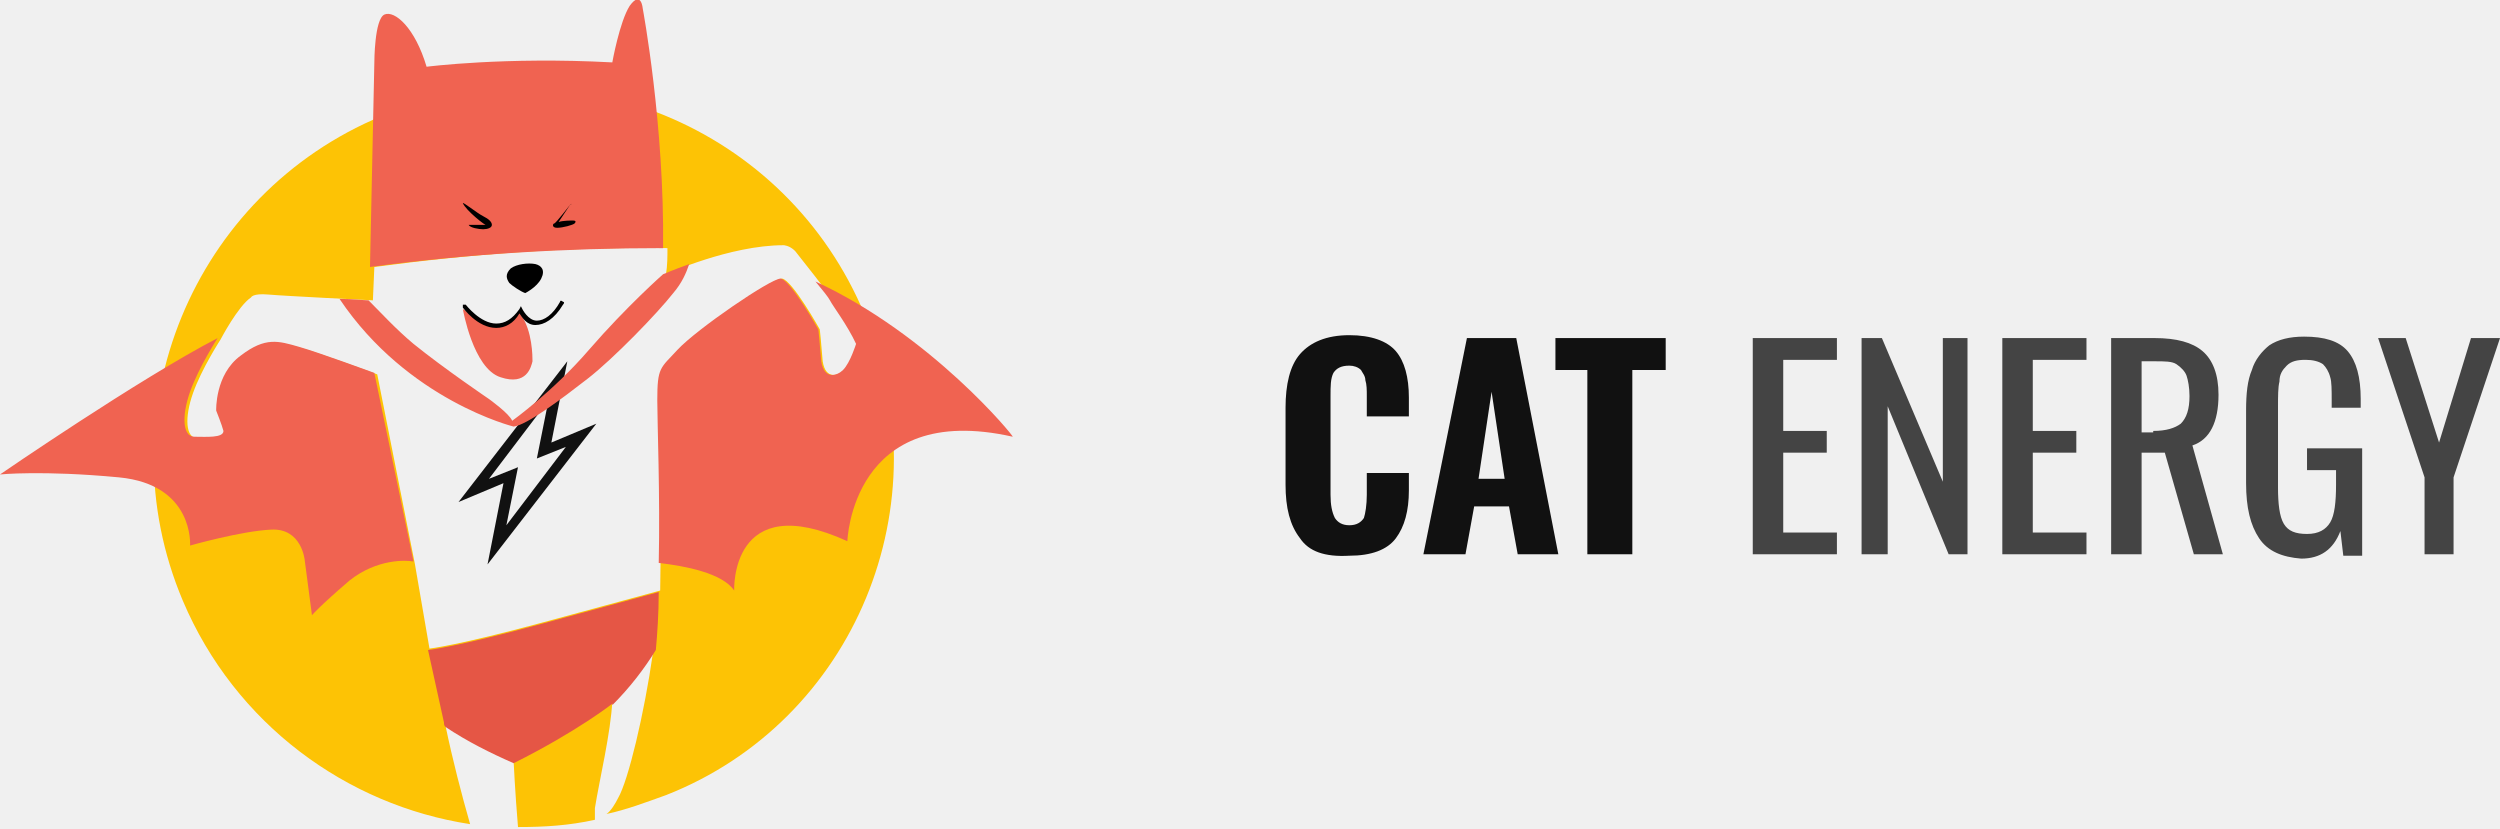
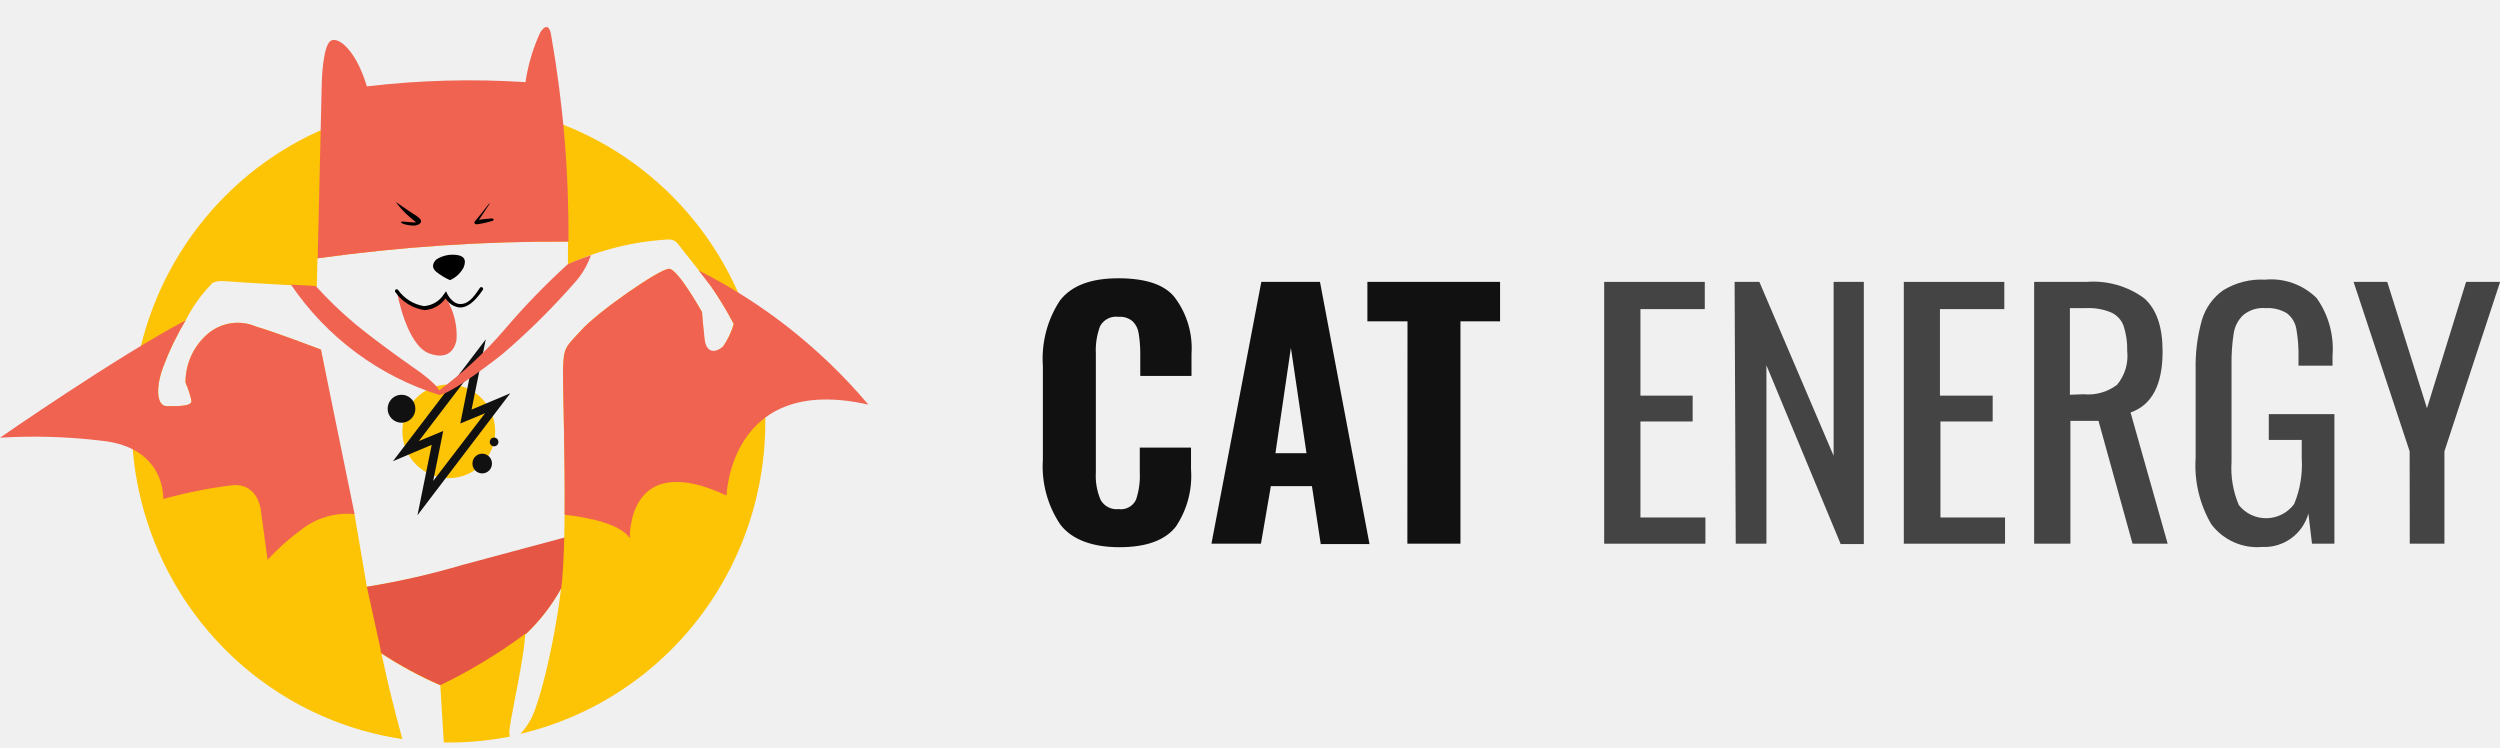
- <svg xmlns="http://www.w3.org/2000/svg" version="1.1" id="Layer_2" x="0" y="0" viewBox="0 0 172.3 57.1" xml:space="preserve">
-   <style>.st1{fill:#f06351}.st3{fill:#111}</style>
-   <path d="M59.6 21.7C54.2 8.7 39.3 2.6 26.3 8S7.1 28.4 12.6 41.4c3.6 8.5 11.3 14.1 19.8 15.4-.6-2.1-1.2-4.4-1.7-6.8 1.5 1 3.1 1.8 4.7 2.5 0 0 .1 2.1.3 4.5 1.8 0 3.5-.1 5.3-.5v-.8c.3-1.9 1.1-5.2 1.2-7.4 1.1-1.1 2.1-2.3 2.9-3.7 0 .1 0 .3-.1.4-.6 4.2-1.7 8.8-2.4 10-.2.4-.5.9-.8 1.1 1.4-.3 2.7-.8 4.1-1.3 13-5.1 19.2-20.1 13.7-33.1zm-1.4 3.8c-.4.4-1.3.7-1.5-.6-.1-1.3-.2-2.2-.2-2.2s-1.9-3.4-2.6-3.5c-.7 0-5.8 3.5-7.1 4.9-1.2 1.3-1.4 1.2-1.4 3.5 0 1.7.2 8.1.1 13.1 0 0-2.2.6-8.1 2.2-5.9 1.6-7.8 1.8-7.8 1.8l-1-5.8L26 25.8s-3.8-1.4-5.2-1.8c-1.4-.4-2.3-.7-4 .6-1.8 1.3-1.7 3.8-1.7 3.8s.4 1 .5 1.4c0 .5-1.2.4-2 .4s-.9-1.4-.3-3.1c.6-1.7 1.9-3.7 1.9-3.7s1.2-2.3 2.1-2.9c0 0 .1-.3 1.2-.2 1.1.1 7.2.4 7.2.4l.1-2.3c6.7-.9 13.4-1.4 20.2-1.3 0 .6 0 1.2-.1 1.8 0 0 4.4-2 8.1-2 0 0 .4 0 .8.4.3.4 2.4 3 2.6 3.4.2.4 1.2 1.7 1.8 3-.2 0-.6 1.4-1 1.8z" fill="#fdc305" />
-   <path class="st1" d="M56.2 19.4c.5.6.9 1.1 1 1.3.2.4 1.2 1.7 1.8 3 0 0-.4 1.3-.9 1.8-.4.4-1.3.7-1.5-.6-.1-1.3-.2-2.2-.2-2.2s-1.9-3.4-2.6-3.5c-.7 0-5.8 3.5-7.1 4.9-1.2 1.3-1.4 1.2-1.4 3.5 0 1.5.2 6.6.1 11.2 1.8.2 4.4.7 5.2 1.9 0 0-.3-7.1 7.8-3.4 0 0 .3-9.7 11.4-7.2.1 0-5.6-7-13.6-10.7zm-10.5-2.3C45.8 8.6 44.3.6 44.3.6s-.1-1.3-.9-.2c-.7 1.1-1.2 3.9-1.2 3.9-7.4-.4-12.8.3-12.8.3-.8-2.7-2.2-3.9-2.9-3.6-.7.3-.7 3.3-.7 3.3l-.3 14.1c6.7-.9 13.5-1.3 20.2-1.3z" />
-   <path d="M45.2 44.8c.1-1.1.2-2.5.2-4 0 0-2.2.6-8.1 2.2-5.9 1.6-7.8 1.8-7.8 1.8l1.1 5c0 .1 0 .2.1.3 1.5 1 3.1 1.8 4.7 2.5 4.4-2.2 6.8-4.1 6.8-4.1v.1c1.2-1.2 2.2-2.5 3-3.8z" fill="#e55645" />
-   <path d="M31.9 14c0-.1 1 .7 1.4.9s.6.4.6.6-.3.3-.6.3-.9-.1-1-.3h1.2c0 .1-1.4-1-1.6-1.5zm7.4.1s-1 1.3-1.1 1.3-.2.3.2.3 1.1-.2 1.2-.3.1-.2-.1-.2-.7 0-1 .1l.8-1.2c.1 0 .1-.1 0 0zm-3.1 6.1s.8-.4 1.1-1 0-.9-.4-1c-.5-.1-1.3 0-1.7.3-.4.4-.3.7-.1 1 .2.2.8.6 1.1.7z" />
-   <path class="st1" d="M35.8 21.4s-.2.4-.5.6c-.2.2-.6.4-1 .4-.6 0-1.1-.2-1.5-.4-.2-.1-.4-.3-.5-.4-.2-.2-.4-.3-.4-.3s.7 4.1 2.6 4.7c1.8.6 2.1-.7 2.2-1.1 0-.3 0-2.1-.8-3.2 0-.3 0-.1-.1-.3z" />
-   <path d="M34.2 22.6c-.1 0-.1 0 0 0-1.3 0-2.3-1.4-2.3-1.4V21h.2s1 1.3 2.1 1.3c.6 0 1.1-.3 1.6-1l.1-.2.1.2s.4.8 1 .8c.5 0 1.1-.4 1.6-1.3 0-.1.1-.1.2 0 .1 0 .1.1 0 .2-.6 1-1.3 1.4-1.9 1.4-.6 0-.9-.5-1.1-.8-.4.7-1 1-1.6 1z" />
-   <path class="st3" d="M41.1 29.2L38 30.5l1.1-5.6-7.5 9.7 3.1-1.3-1.1 5.6 7.5-9.7zM33.7 33l4.1-5.4-.8 4 2-.8-4.1 5.4.8-4-2 .8z" />
-   <path class="st1" d="M45.7 18.9s-2.5 2.2-5.1 5.2C38.1 27 35.3 29 35.3 29c-.2-.5-1.6-1.5-1.6-1.5s-3.1-2.1-5.2-3.8c-1.2-1-2.3-2.2-3.1-3-.3 0-1.1-.1-2-.1 4.7 7 12 8.8 12 8.8.9-.1 3.3-1.9 5.1-3.3s4.8-4.5 5.9-5.9c.6-.7.9-1.4 1.1-2-1.1.4-1.8.7-1.8.7zm-19.9 6.8s-3.8-1.4-5.2-1.8c-1.4-.4-2.3-.7-4 .6-1.8 1.3-1.7 3.8-1.7 3.8s.4 1 .5 1.4c0 .5-1.2.4-2 .4s-.9-1.4-.3-3.1c.6-1.7 1.9-3.7 1.9-3.7-5.4 2.8-15 9.4-15 9.4s2.9-.3 8.2.2c5.2.5 4.9 4.7 4.9 4.7s3.5-1 5.6-1.1c2.1-.1 2.3 2.1 2.3 2.1l.5 3.8s.5-.6 2.6-2.4c1.9-1.5 3.9-1.4 4.4-1.3l-2.7-13z" />
-   <path class="st3" d="M89.6 37.1c-.7-.9-1-2.1-1-3.7v-5.3c0-1.6.3-2.9 1-3.7.7-.8 1.8-1.3 3.4-1.3 1.5 0 2.6.4 3.2 1.1.6.7.9 1.8.9 3.2v1.3h-2.9v-1.4c0-.4 0-.8-.1-1.1 0-.3-.2-.5-.3-.7-.2-.2-.5-.3-.8-.3-.6 0-.9.2-1.1.5-.2.4-.2.9-.2 1.6v6.8c0 .7.1 1.2.3 1.6.2.3.5.5 1 .5s.8-.2 1-.5c.1-.3.2-.9.2-1.6v-1.5h2.9v1.2c0 1.4-.3 2.5-.9 3.3-.6.8-1.7 1.2-3.2 1.2-1.7.1-2.8-.3-3.4-1.2zm11.5-13.8h3.4l2.9 14.9h-2.8l-.6-3.3h-2.4l-.6 3.3h-2.9l3-14.9zm2.6 9.7l-.9-6-.9 6h1.8zm5.8-7.5h-2.3v-2.2h7.6v2.2h-2.3v12.7h-3.1V25.5z" />
-   <path d="M120.8 23.3h5.8v1.5h-3.7v4.9h3v1.5h-3v5.5h3.7v1.5h-5.8V23.3zm7.5 0h1.4l4.2 9.9v-9.9h1.7v14.9h-1.3L130.1 28v10.2h-1.8V23.3zm9.7 0h5.8v1.5h-3.7v4.9h3v1.5h-3v5.5h3.7v1.5H138V23.3zm7.5 0h3c1.5 0 2.6.3 3.3.9.7.6 1.1 1.6 1.1 3 0 1.9-.6 3.1-1.8 3.5l2.1 7.5h-2l-2-7h-1.6v7h-2.1V23.3zm2.9 6.4c.9 0 1.5-.2 1.9-.5.4-.4.6-1 .6-1.9 0-.6-.1-1.1-.2-1.4-.1-.3-.4-.6-.7-.8-.3-.2-.8-.2-1.5-.2h-.9v4.9h.8zm7.3 7.4c-.6-.9-.9-2.1-.9-3.8v-5c0-1.2.1-2.1.4-2.8.2-.7.7-1.3 1.2-1.7.6-.4 1.4-.6 2.4-.6 1.4 0 2.4.3 3 1 .6.7.9 1.8.9 3.3v.6h-2v-.5c0-.7 0-1.3-.1-1.6-.1-.4-.3-.7-.5-.9-.3-.2-.7-.3-1.2-.3-.6 0-1 .1-1.3.4-.3.3-.5.6-.5 1.1-.1.4-.1 1-.1 1.8v5.5c0 1.1.1 2 .4 2.5.3.5.8.7 1.6.7s1.3-.3 1.6-.8c.3-.5.4-1.4.4-2.6v-1h-2v-1.5h3.8v7.4h-1.3l-.2-1.7c-.5 1.3-1.4 1.9-2.7 1.9-1.3-.1-2.3-.5-2.9-1.4zm11.4-4.2l-3.2-9.6h1.9l2.3 7.2 2.2-7.2h2l-3.2 9.6v5.3h-2v-5.3z" fill="#444" />
+ <svg xmlns="http://www.w3.org/2000/svg" width="174" height="52" viewBox="0 0 174 52" fill="none">
+   <g clip-path="url(#clip0)">
+     <path d="M51.582 20.854C50.097 17.265 47.705 14.131 44.646 11.765C41.586 9.399 37.965 7.883 34.143 7.368C30.321 6.853 26.433 7.357 22.865 8.831C19.297 10.304 16.174 12.695 13.807 15.765C11.44 18.835 9.912 22.478 9.376 26.329C8.84 30.18 9.313 34.106 10.75 37.715C12.186 41.324 14.535 44.491 17.562 46.899C20.59 49.307 24.19 50.873 28.005 51.44C27.505 49.624 26.997 47.617 26.549 45.488C27.852 46.34 29.224 47.082 30.649 47.703C30.649 47.703 30.753 49.58 30.89 51.675C32.431 51.701 33.97 51.564 35.482 51.266C35.443 51.048 35.443 50.824 35.482 50.606C35.732 48.981 36.421 46.053 36.559 44.167C37.552 43.23 38.395 42.142 39.057 40.943L39.005 41.326C38.531 45.027 37.541 48.981 36.938 50.076C36.742 50.438 36.502 50.774 36.223 51.075C39.341 50.337 42.263 48.924 44.785 46.934C47.308 44.943 49.372 42.423 50.833 39.548C52.294 36.673 53.118 33.512 53.247 30.284C53.377 27.056 52.808 23.838 51.582 20.854ZM50.316 24.147C49.937 24.521 49.153 24.773 49.023 23.643C48.894 22.514 48.86 21.723 48.86 21.723C48.86 21.723 47.197 18.742 46.577 18.708C45.957 18.673 41.555 21.723 40.392 23.052C39.384 24.173 39.186 24.095 39.186 26.067C39.186 27.553 39.376 33.167 39.272 37.459L32.251 39.345C30.045 39.983 27.801 40.483 25.532 40.839L24.671 35.773H24.55L22.336 24.33C22.336 24.33 19.054 23.078 17.848 22.74C17.282 22.49 16.657 22.408 16.046 22.505C15.436 22.602 14.865 22.874 14.403 23.287C13.931 23.704 13.553 24.218 13.296 24.796C13.039 25.373 12.908 25.999 12.912 26.632C13.095 27.036 13.233 27.459 13.326 27.892C13.369 28.309 12.292 28.266 11.603 28.266C10.914 28.266 10.81 27.015 11.353 25.546C11.777 24.417 12.301 23.329 12.921 22.296C13.387 21.374 13.988 20.527 14.704 19.785C14.704 19.785 14.825 19.49 15.781 19.577C16.737 19.664 22.052 19.95 22.052 19.95L22.095 17.978C27.872 17.173 33.699 16.784 39.531 16.814C39.531 17.344 39.531 17.874 39.531 18.404C41.739 17.387 44.118 16.797 46.542 16.666C46.672 16.663 46.801 16.692 46.917 16.751C47.032 16.81 47.132 16.897 47.206 17.005C47.499 17.378 49.282 19.611 49.489 19.933C50.068 20.768 50.594 21.638 51.065 22.54C50.904 23.11 50.651 23.651 50.316 24.139V24.147Z" fill="#FDC305" />
+     <path d="M48.636 18.829C49.041 19.351 49.394 19.811 49.498 19.95C50.077 20.785 50.603 21.656 51.074 22.557C50.91 23.109 50.66 23.631 50.333 24.104C49.954 24.477 49.17 24.729 49.041 23.6C48.912 22.47 48.86 21.723 48.86 21.723C48.86 21.723 47.198 18.742 46.578 18.708C45.957 18.673 41.555 21.723 40.392 23.052C39.385 24.173 39.186 24.095 39.186 26.067C39.186 27.371 39.333 31.846 39.298 35.825C40.858 35.999 43.149 36.434 43.838 37.459C43.838 37.459 43.588 31.22 50.566 34.487C50.566 34.487 50.807 25.981 60.438 28.162C57.164 24.284 53.151 21.111 48.636 18.829Z" fill="#F06351" />
+     <path d="M39.565 16.814C39.6 11.999 39.197 7.191 38.359 2.45C38.359 2.45 38.23 1.321 37.61 2.242C37.098 3.343 36.75 4.514 36.576 5.717C32.894 5.479 29.198 5.578 25.533 6.013C24.826 3.623 23.62 2.537 23.043 2.824C22.466 3.111 22.397 5.674 22.397 5.674L22.113 17.978C27.896 17.172 33.728 16.783 39.565 16.814Z" fill="#F06351" />
+     <path d="M39.065 40.943C39.177 40.014 39.237 38.78 39.272 37.416L32.252 39.301C30.046 39.955 27.802 40.468 25.533 40.839L26.489 45.184C26.489 45.279 26.489 45.375 26.549 45.47C27.852 46.323 29.224 47.064 30.649 47.686C32.733 46.681 34.717 45.48 36.576 44.097V44.15C37.565 43.217 38.404 42.135 39.065 40.943Z" fill="#E55645" />
+     <path d="M27.566 14.094C27.523 14.007 28.427 14.685 28.78 14.893C29.133 15.102 29.306 15.258 29.306 15.406C29.306 15.554 29.082 15.701 28.772 15.701C28.462 15.701 27.979 15.597 27.91 15.475C27.841 15.354 28.427 15.475 28.72 15.475H28.97C28.439 15.084 27.967 14.619 27.566 14.094Z" fill="black" />
+     <path d="M34.026 14.189C34.026 14.189 33.165 15.302 33.087 15.354C33.01 15.406 32.941 15.649 33.251 15.606C33.607 15.552 33.959 15.471 34.302 15.362C34.397 15.31 34.362 15.189 34.199 15.206C34.035 15.223 33.613 15.249 33.337 15.302L34.069 14.198C34.069 14.198 34.095 14.094 34.026 14.189Z" fill="black" />
+     <path d="M31.322 19.498C31.721 19.321 32.051 19.016 32.26 18.63C32.502 18.056 32.26 17.839 31.881 17.761C31.36 17.665 30.822 17.77 30.374 18.056C30.038 18.378 30.081 18.69 30.374 18.925C30.665 19.155 30.983 19.348 31.322 19.498Z" fill="black" />
+     <path d="M31.011 20.593C30.912 20.79 30.778 20.967 30.615 21.115C30.37 21.314 30.068 21.429 29.754 21.445C29.279 21.492 28.805 21.355 28.427 21.062C28.253 20.96 28.099 20.828 27.971 20.672C27.884 20.577 27.779 20.503 27.66 20.454C27.66 20.454 28.306 24.026 29.874 24.599C31.442 25.172 31.735 23.939 31.778 23.608C31.83 22.62 31.584 21.638 31.072 20.793C31.072 20.532 31.054 20.706 31.011 20.593Z" fill="#F06351" />
+     <path d="M29.547 21.584C29.144 21.525 28.757 21.385 28.409 21.172C28.061 20.958 27.759 20.676 27.523 20.341C27.502 20.317 27.49 20.287 27.49 20.254C27.49 20.222 27.502 20.192 27.523 20.168C27.534 20.156 27.547 20.147 27.562 20.14C27.577 20.134 27.593 20.131 27.609 20.131C27.625 20.131 27.641 20.134 27.655 20.14C27.67 20.147 27.684 20.156 27.695 20.168C27.908 20.469 28.178 20.725 28.491 20.921C28.802 21.116 29.15 21.247 29.512 21.306C29.799 21.284 30.077 21.194 30.323 21.043C30.568 20.892 30.775 20.684 30.925 20.437L31.046 20.272L31.132 20.463C31.132 20.463 31.459 21.123 31.993 21.158C32.527 21.193 32.906 20.793 33.397 20.037C33.416 20.01 33.444 19.99 33.476 19.984C33.509 19.977 33.542 19.984 33.57 20.003C33.597 20.021 33.616 20.05 33.623 20.082C33.629 20.115 33.622 20.149 33.604 20.176C33.03 21.028 32.487 21.436 31.976 21.401C31.779 21.375 31.589 21.304 31.422 21.195C31.255 21.085 31.115 20.939 31.011 20.767C30.843 21.005 30.624 21.201 30.37 21.342C30.117 21.484 29.836 21.566 29.547 21.584Z" fill="black" />
+     <path d="M31.235 33.279C33.019 33.279 34.465 31.821 34.465 30.021C34.465 28.221 33.019 26.763 31.235 26.763C29.451 26.763 28.005 28.221 28.005 30.021C28.005 31.821 29.451 33.279 31.235 33.279Z" fill="#FDC305" />
+     <path d="M35.516 27.371L32.82 28.509L33.811 23.617L27.35 32.098L30.047 30.959L29.056 35.86L35.516 27.371ZM29.151 30.699L32.734 25.998L32.036 29.474L33.759 28.761L30.15 33.471L30.848 29.995L29.151 30.699Z" fill="#111111" />
+     <path d="M27.945 29.422C28.477 29.422 28.91 28.986 28.91 28.448C28.91 27.911 28.477 27.475 27.945 27.475C27.412 27.475 26.98 27.911 26.98 28.448C26.98 28.986 27.412 29.422 27.945 29.422Z" fill="#111111" />
+     <path d="M33.561 32.949C33.937 32.949 34.242 32.642 34.242 32.263C34.242 31.884 33.937 31.576 33.561 31.576C33.185 31.576 32.881 31.884 32.881 32.263C32.881 32.642 33.185 32.949 33.561 32.949Z" fill="#111111" />
+     <path d="M34.388 31.064C34.555 31.064 34.69 30.928 34.69 30.76C34.69 30.592 34.555 30.456 34.388 30.456C34.222 30.456 34.087 30.592 34.087 30.76C34.087 30.928 34.222 31.064 34.388 31.064Z" fill="#111111" />
+     <path d="M39.522 18.386C37.967 19.8 36.503 21.312 35.138 22.913C33.778 24.503 32.243 25.931 30.564 27.171C30.374 26.71 29.159 25.85 29.159 25.85C29.159 25.85 26.454 23.982 24.68 22.514C23.721 21.708 22.817 20.837 21.975 19.907L20.252 19.811C22.739 23.476 26.383 26.183 30.589 27.492C31.33 27.371 33.415 25.868 34.974 24.642C36.819 23.06 38.546 21.344 40.143 19.507C40.572 18.993 40.904 18.404 41.125 17.769C40.143 18.099 39.522 18.386 39.522 18.386Z" fill="#F06351" />
+     <path d="M22.337 24.33C22.337 24.33 19.055 23.078 17.849 22.74C17.282 22.49 16.657 22.408 16.047 22.505C15.436 22.602 14.866 22.874 14.403 23.287C13.931 23.704 13.554 24.218 13.296 24.796C13.039 25.373 12.908 25.999 12.913 26.632C13.095 27.036 13.233 27.459 13.326 27.892C13.369 28.309 12.293 28.266 11.603 28.266C10.914 28.266 10.811 27.015 11.354 25.546C11.777 24.417 12.302 23.329 12.921 22.296C8.227 24.764 0 30.464 0 30.464C2.353 30.321 4.714 30.391 7.055 30.673C11.578 31.133 11.362 34.731 11.362 34.731C12.953 34.288 14.574 33.966 16.212 33.766C18.038 33.645 18.168 35.608 18.168 35.608L18.624 38.962C19.317 38.206 20.082 37.519 20.907 36.912C21.97 36.053 23.324 35.648 24.68 35.782L22.337 24.33Z" fill="#F06351" />
+     <path d="M73.79 36.495C72.903 35.168 72.478 33.581 72.584 31.985V25.468C72.472 23.86 72.89 22.259 73.773 20.915C74.571 19.878 75.935 19.362 77.864 19.368C79.794 19.374 81.1 19.829 81.784 20.732C82.617 21.852 83.023 23.237 82.929 24.634V26.163H79.363V24.503C79.358 24.067 79.321 23.631 79.251 23.2C79.208 22.888 79.066 22.599 78.846 22.375C78.711 22.257 78.553 22.168 78.383 22.113C78.213 22.058 78.034 22.038 77.856 22.053C77.6 22.015 77.339 22.056 77.108 22.173C76.876 22.29 76.686 22.475 76.564 22.705C76.337 23.315 76.237 23.966 76.271 24.616V32.889C76.231 33.544 76.347 34.199 76.607 34.8C76.731 35.017 76.915 35.193 77.137 35.305C77.359 35.418 77.609 35.463 77.856 35.434C78.098 35.469 78.345 35.425 78.562 35.31C78.778 35.195 78.953 35.013 79.062 34.791C79.27 34.18 79.361 33.534 79.329 32.889V31.151H82.895V32.654C83 34.072 82.626 35.483 81.835 36.66C81.077 37.615 79.768 38.085 77.907 38.085C76.047 38.085 74.591 37.563 73.79 36.495Z" fill="#111111" />
+     <path d="M87.788 19.62H91.871L95.317 37.867H91.923L91.311 33.836H88.451L87.762 37.841H84.317L87.788 19.62ZM90.932 31.542L89.847 24.208L88.77 31.542H90.932Z" fill="#111111" />
+     <path d="M97.962 22.366H95.171V19.62H104.405V22.366H101.648V37.841H97.953L97.962 22.366Z" fill="#111111" />
+     <path d="M111.65 19.62H118.653V21.514H114.174V27.536H117.809V29.335H114.174V36.017H118.696V37.841H111.65V19.62Z" fill="#444444" />
+     <path d="M120.729 19.62H122.452L127.62 31.724V19.62H129.722V37.867H128.111L122.943 25.424V37.841H120.807L120.729 19.62Z" fill="#444444" />
+     <path d="M132.505 19.62H139.499V21.514H135.02V27.536H138.69V29.335H135.055V36.017H139.551V37.841H132.505V19.62Z" fill="#444444" />
+     <path d="M141.576 19.62H145.211C146.643 19.504 148.07 19.907 149.234 20.758C150.095 21.514 150.517 22.748 150.517 24.46C150.517 26.777 149.773 28.194 148.286 28.709L150.87 37.841H148.424L146.055 29.291H144.1V37.841H141.576V19.62ZM145.021 27.44C145.851 27.521 146.681 27.286 147.347 26.78C147.618 26.457 147.82 26.081 147.942 25.676C148.063 25.271 148.101 24.846 148.053 24.425C148.071 23.836 147.986 23.248 147.804 22.687C147.73 22.481 147.615 22.291 147.467 22.13C147.319 21.969 147.141 21.839 146.942 21.749C146.383 21.518 145.78 21.414 145.176 21.445H144.065V27.475L145.021 27.44Z" fill="#444444" />
+     <path d="M153.911 36.495C153.088 35.093 152.707 33.471 152.817 31.846V25.763C152.788 24.59 152.933 23.418 153.248 22.288C153.497 21.438 154.026 20.699 154.747 20.194C155.618 19.664 156.626 19.41 157.641 19.464C158.298 19.401 158.961 19.483 159.582 19.705C160.204 19.927 160.771 20.284 161.242 20.75C162.068 21.918 162.459 23.343 162.344 24.773V25.451H159.976V24.886C159.992 24.21 159.94 23.535 159.821 22.87C159.742 22.444 159.509 22.063 159.166 21.801C158.719 21.535 158.202 21.411 157.684 21.445C157.122 21.396 156.562 21.571 156.125 21.931C155.768 22.273 155.534 22.726 155.462 23.218C155.353 23.933 155.304 24.657 155.315 25.381V32.15C155.247 33.178 155.421 34.209 155.824 35.156C156.057 35.448 156.354 35.681 156.691 35.84C157.028 35.998 157.396 36.076 157.768 36.068C158.139 36.061 158.504 35.968 158.835 35.796C159.165 35.624 159.452 35.379 159.674 35.078C160.089 34.076 160.269 32.99 160.2 31.907V30.621H157.908V28.822H162.474V37.841H160.914L160.665 35.747C160.467 36.443 160.042 37.051 159.459 37.472C158.876 37.893 158.168 38.103 157.452 38.067C156.778 38.127 156.1 38.014 155.481 37.739C154.862 37.465 154.322 37.036 153.911 36.495Z" fill="#444444" />
+     <path d="M167.711 31.411L163.809 19.62H166.152L168.917 28.414L171.639 19.62H174.008L170.132 31.411V37.841H167.72L167.711 31.411Z" fill="#444444" />
+   </g>
+   <defs>
+     <clipPath id="clip0">
+       <rect width="174" height="51.683" fill="white" />
+     </clipPath>
+   </defs>
</svg>
